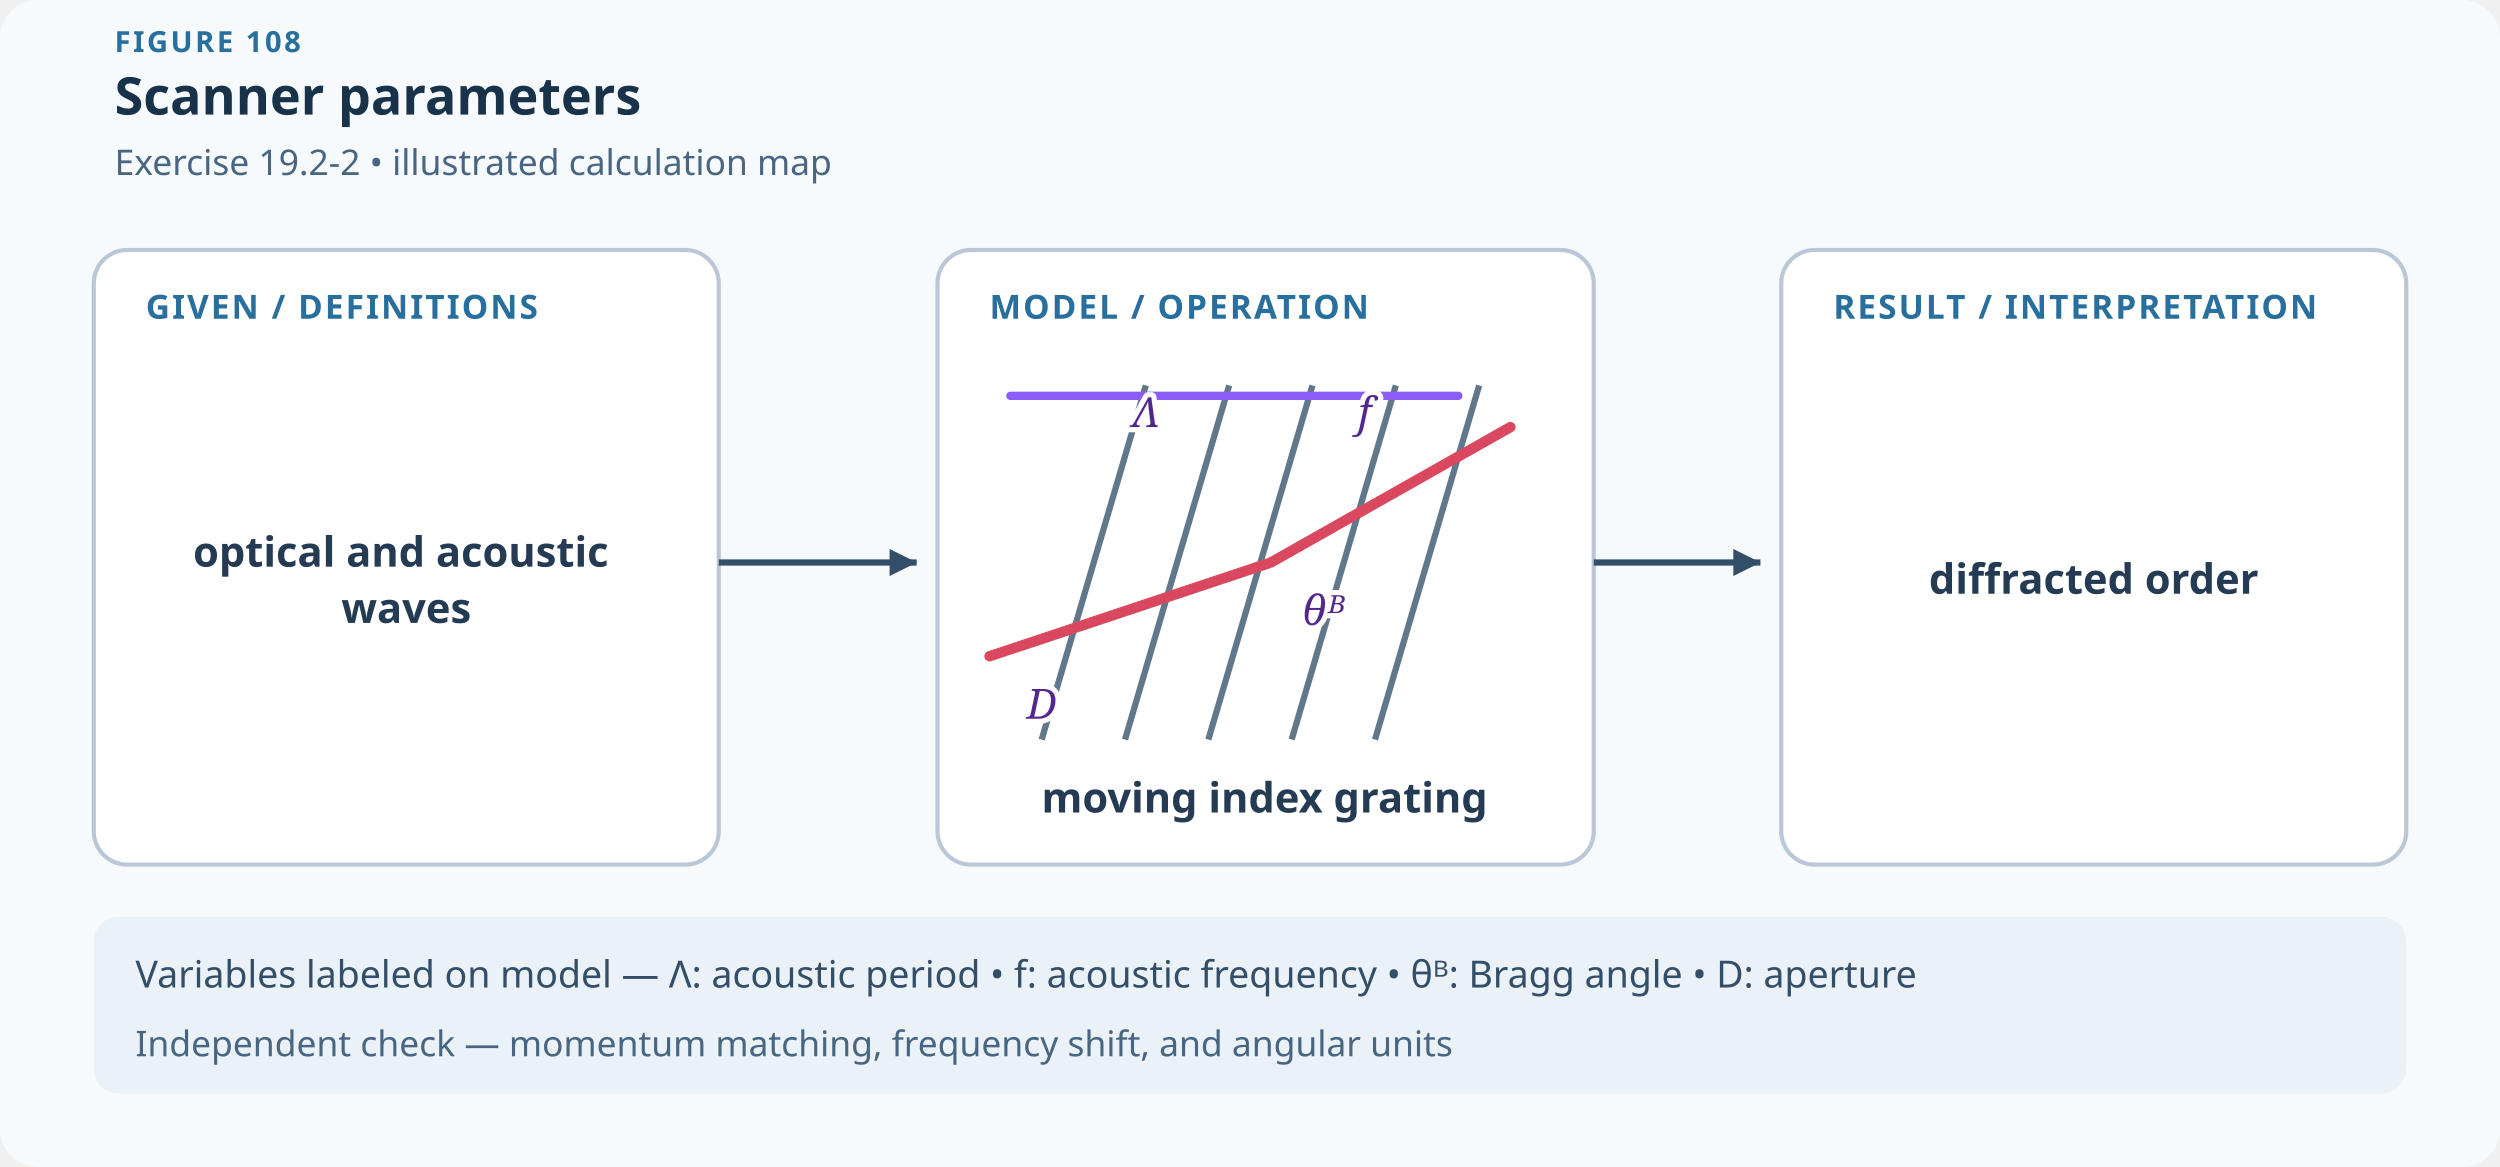
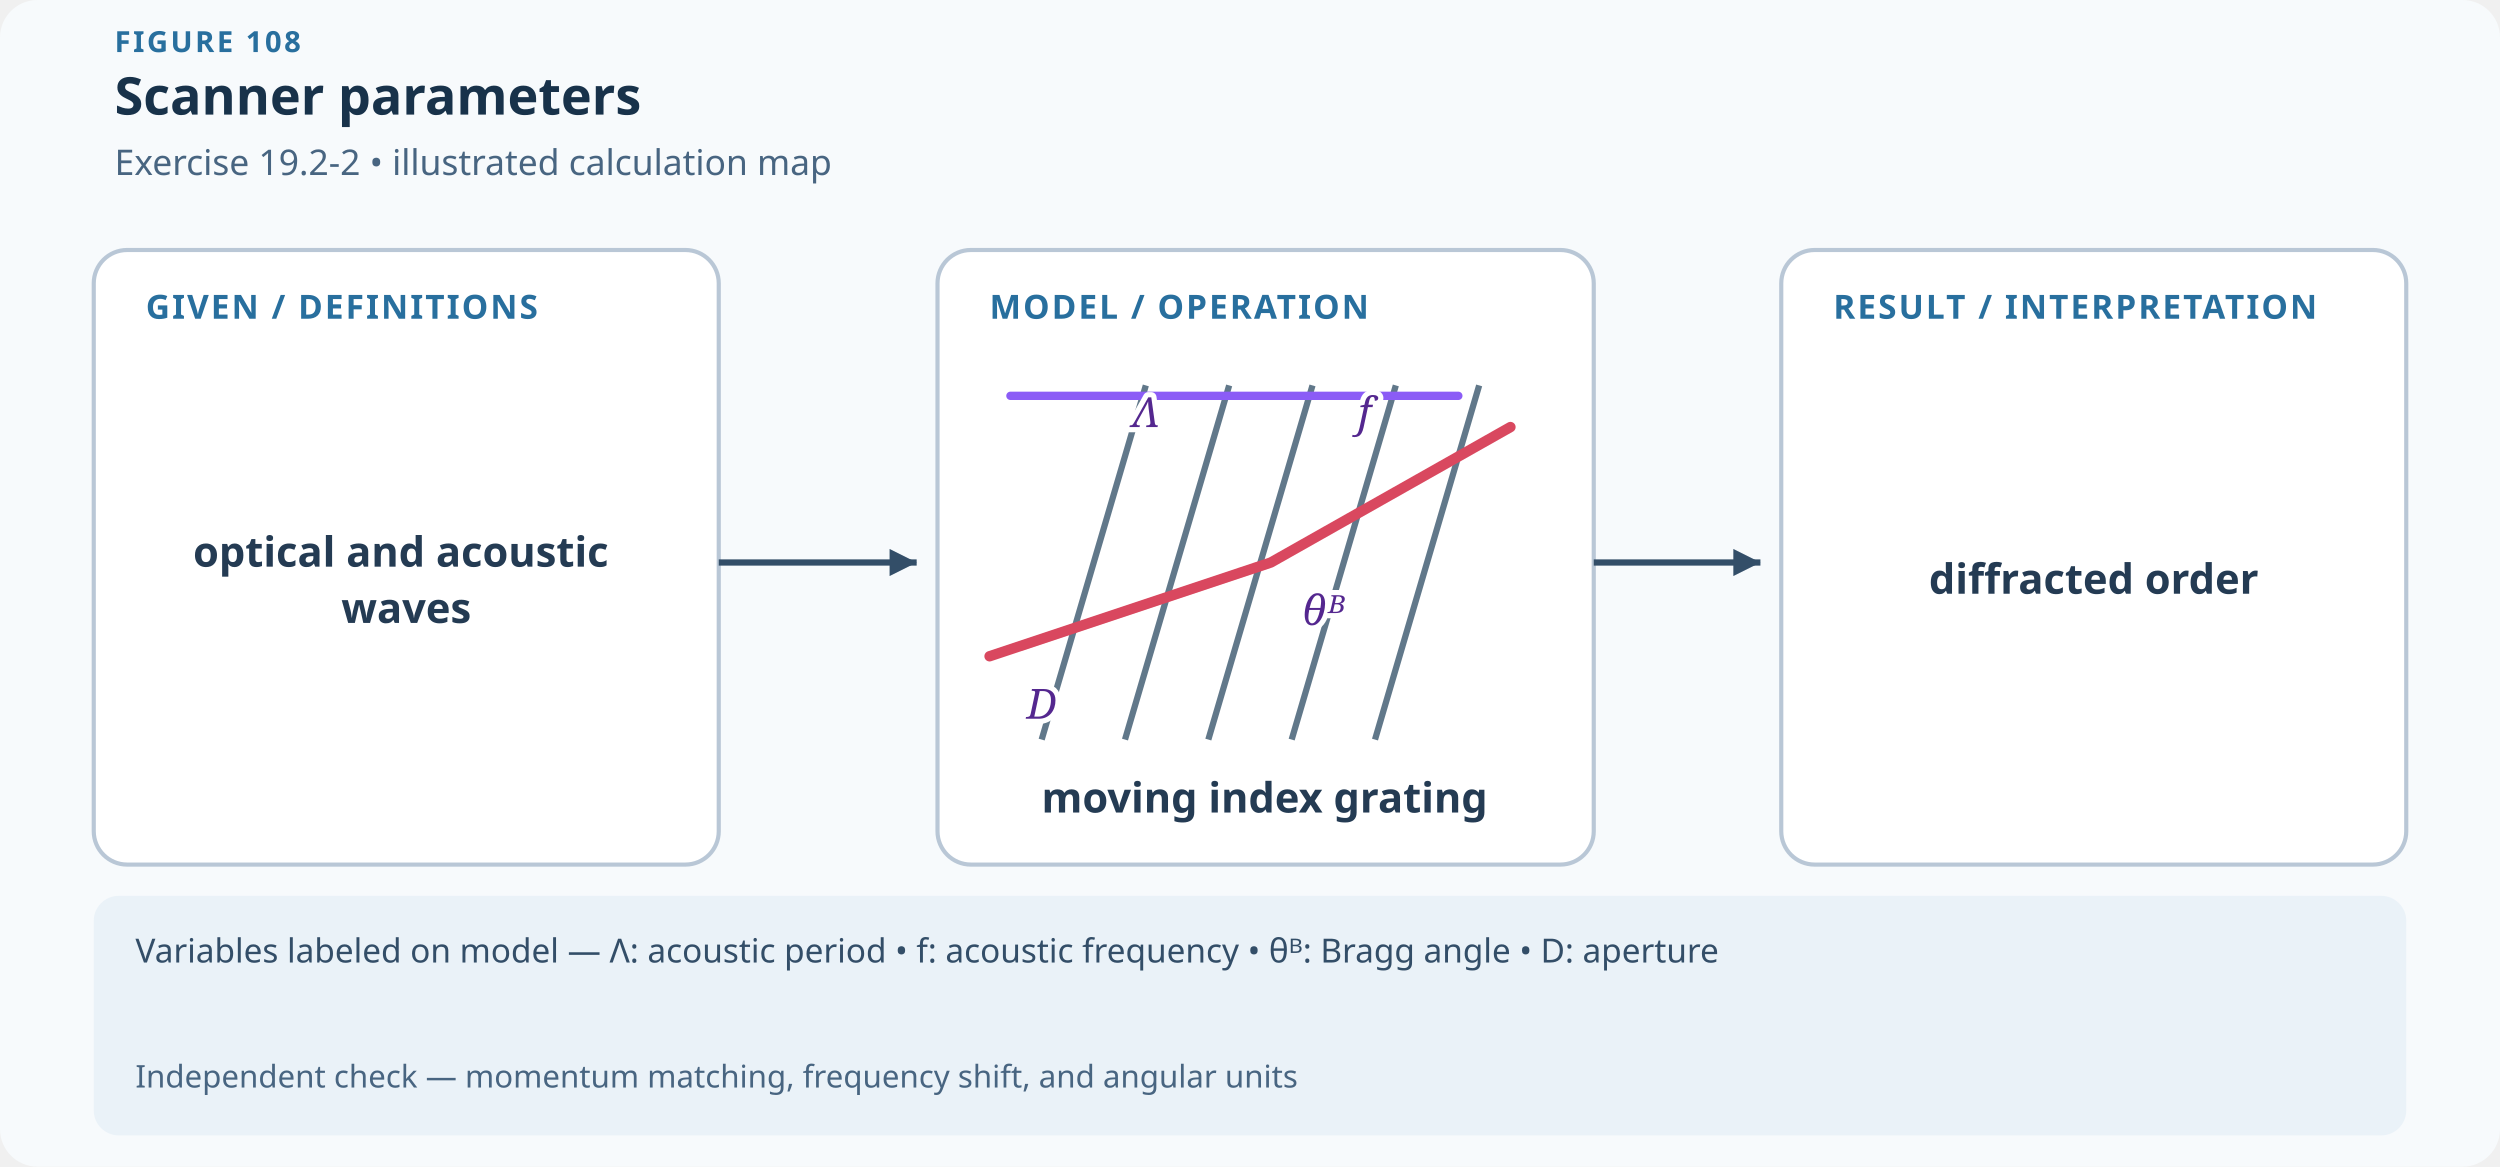
<svg xmlns="http://www.w3.org/2000/svg" width="1200" height="560" viewBox="0 0 1200 560" role="img" aria-labelledby="title desc" data-category="acousto" data-figure="108">
  <defs>
    <style>
-       .bg{fill:#f7fafc}.card{fill:#fff;stroke:#b9c7d6;stroke-width:2}.band{fill:#eaf2f8}.figureid{font:700 14px sans-serif;fill:#286f9e;letter-spacing:1.2px}.head{font:700 25px sans-serif;fill:#18324a}.sub{font:17px sans-serif;fill:#486581}.tag{font:700 16px sans-serif;fill:#286f9e;letter-spacing:1px}.label{font:700 20px sans-serif;fill:#243b53;text-anchor:middle}.legend{font:18px sans-serif;fill:#334e68}.check{font:17px sans-serif;fill:#486581}.accent{fill:none;stroke:#d9485f;stroke-width:5;stroke-linecap:round;stroke-linejoin:round}.accent2{fill:none;stroke:#8b5cf6;stroke-width:4;stroke-linecap:round;stroke-linejoin:round}.optic{fill:none;stroke:#286f9e;stroke-width:5}.thin{fill:none;stroke:#61788a;stroke-width:3}.axis{fill:none;stroke:#8295a5;stroke-width:2}.point{fill:#173f5f}.iconbox{fill:#edf7ff;stroke:#286f9e;stroke-width:3}.opticfill{fill:#286f9e}.layer1{fill:#d9ecff;stroke:#286f9e;stroke-width:2}.layer2{fill:#e7f7ee;stroke:#2b7a78;stroke-width:2}.icontext{font:italic 22px serif;fill:#6d28d9}.var{font:italic 20px serif;fill:#54278f;text-anchor:middle;paint-order:stroke;stroke:#fff;stroke-width:5px;stroke-linejoin:round}.smallvar{font-size:17px}.callout{fill:none;stroke:#54278f;stroke-width:2}.tick{fill:none;stroke:#54278f;stroke-width:2}.flow{stroke:#334e68;stroke-width:3;marker-end:url(#arrow)}
+       .bg{fill:#f7fafc}.card{fill:#fff;stroke:#b9c7d6;stroke-width:2}.band{fill:#eaf2f8}.figureid{font:700 14px sans-serif;fill:#286f9e;letter-spacing:1.2px}.head{font:700 25px sans-serif;fill:#18324a}.sub{font:17px sans-serif;fill:#486581}.tag{font:700 16px sans-serif;fill:#286f9e;letter-spacing:1px}.label{font:700 20px sans-serif;fill:#243b53;text-anchor:middle}.legend{font:16px sans-serif;fill:#334e68}.check{font:15px sans-serif;fill:#486581}.accent{fill:none;stroke:#d9485f;stroke-width:5;stroke-linecap:round;stroke-linejoin:round}.accent2{fill:none;stroke:#8b5cf6;stroke-width:4;stroke-linecap:round;stroke-linejoin:round}.optic{fill:none;stroke:#286f9e;stroke-width:5}.thin{fill:none;stroke:#61788a;stroke-width:3}.axis{fill:none;stroke:#8295a5;stroke-width:2}.point{fill:#173f5f}.iconbox{fill:#edf7ff;stroke:#286f9e;stroke-width:3}.opticfill{fill:#286f9e}.layer1{fill:#d9ecff;stroke:#286f9e;stroke-width:2}.layer2{fill:#e7f7ee;stroke:#2b7a78;stroke-width:2}.icontext{font:italic 22px serif;fill:#6d28d9}.var{font:italic 20px serif;fill:#54278f;text-anchor:middle;paint-order:stroke;stroke:#fff;stroke-width:5px;stroke-linejoin:round}.smallvar{font-size:17px}.annotation{font:14px sans-serif;fill:#486581;text-anchor:middle;paint-order:stroke;stroke:#fff;stroke-width:4px}.callout{fill:none;stroke:#54278f;stroke-width:2}.tick{fill:none;stroke:#54278f;stroke-width:2}.flow{stroke:#334e68;stroke-width:3;marker-end:url(#arrow)}
    </style>
    <marker id="arrow" markerUnits="userSpaceOnUse" markerWidth="13" markerHeight="13" refX="13" refY="6.5" orient="auto">
      <path d="M0,0 L13,6.5 L0,13 Z" fill="#334e68" />
    </marker>
  </defs>
  <rect class="bg" width="1200" height="560" rx="18" />
  <text class="figureid" x="55" y="25">FIGURE 108</text>
  <text class="head" x="55" y="55">Scanner parameters</text>
  <text class="sub" x="55" y="84">Exercise 19.2-2 • illustrated calculation map</text>
  <rect class="card" x="45" y="120" width="300" height="295" rx="16" />
  <rect class="card" x="450" y="120" width="315" height="295" rx="16" />
  <rect class="card" x="855" y="120" width="300" height="295" rx="16" />
  <text class="tag" x="70" y="153">GIVEN / DEFINITIONS</text>
  <text class="tag" x="475" y="153">MODEL / OPERATION</text>
  <text class="tag" x="880" y="153">RESULT / INTERPRETATION</text>
  <text class="label" x="195">
    <tspan x="195" y="272">optical and acoustic</tspan>
    <tspan x="195" y="299">waves</tspan>
  </text>
  <text class="label" x="607">
    <tspan x="607" y="390">moving index grating</tspan>
  </text>
  <text class="label" x="1005">
    <tspan x="1005" y="285">diffracted order</tspan>
  </text>
  <line class="flow" x1="345" y1="270" x2="440" y2="270" />
  <line class="flow" x1="765" y1="270" x2="845" y2="270" />
  <path class="thin" d="M550 185 L500 355 M590 185 L540 355 M630 185 L580 355 M670 185 L620 355 M710 185 L660 355" />
  <path class="accent" d="M475 315 L610 270 L725 205" />
  <path class="accent2" d="M485 190 H700" />
  <g id="variable-labels">
    <text class="var" x="550" y="205">Λ</text>
    <text class="var" x="655" y="205">f</text>
    <text class="var" x="635" y="300">θᴮ</text>
    <text class="var" x="500" y="345">D</text>
  </g>
-   <rect class="band" x="45" y="440" width="1110" height="85" rx="12" />
-   <text class="legend" x="65" y="474">Variables labeled on model — Λ: acoustic period • f: acoustic frequency • θᴮ: Bragg angle • D: aperture</text>
-   <text class="check" x="65" y="507">Independent check — momentum matching, frequency shift, and angular units</text>
+   <rect class="band" x="45" y="430" width="1110" height="115" rx="12" />
+   <text class="legend" x="65">
+     <tspan x="65" y="462">Variables labeled on model — Λ: acoustic period • f: acoustic frequency • θᴮ: Bragg angle • D: aperture</tspan>
+   </text>
+   <text class="check" x="65">
+     <tspan x="65" y="522">Independent check — momentum matching, frequency shift, and angular units</tspan>
+   </text>
</svg>
